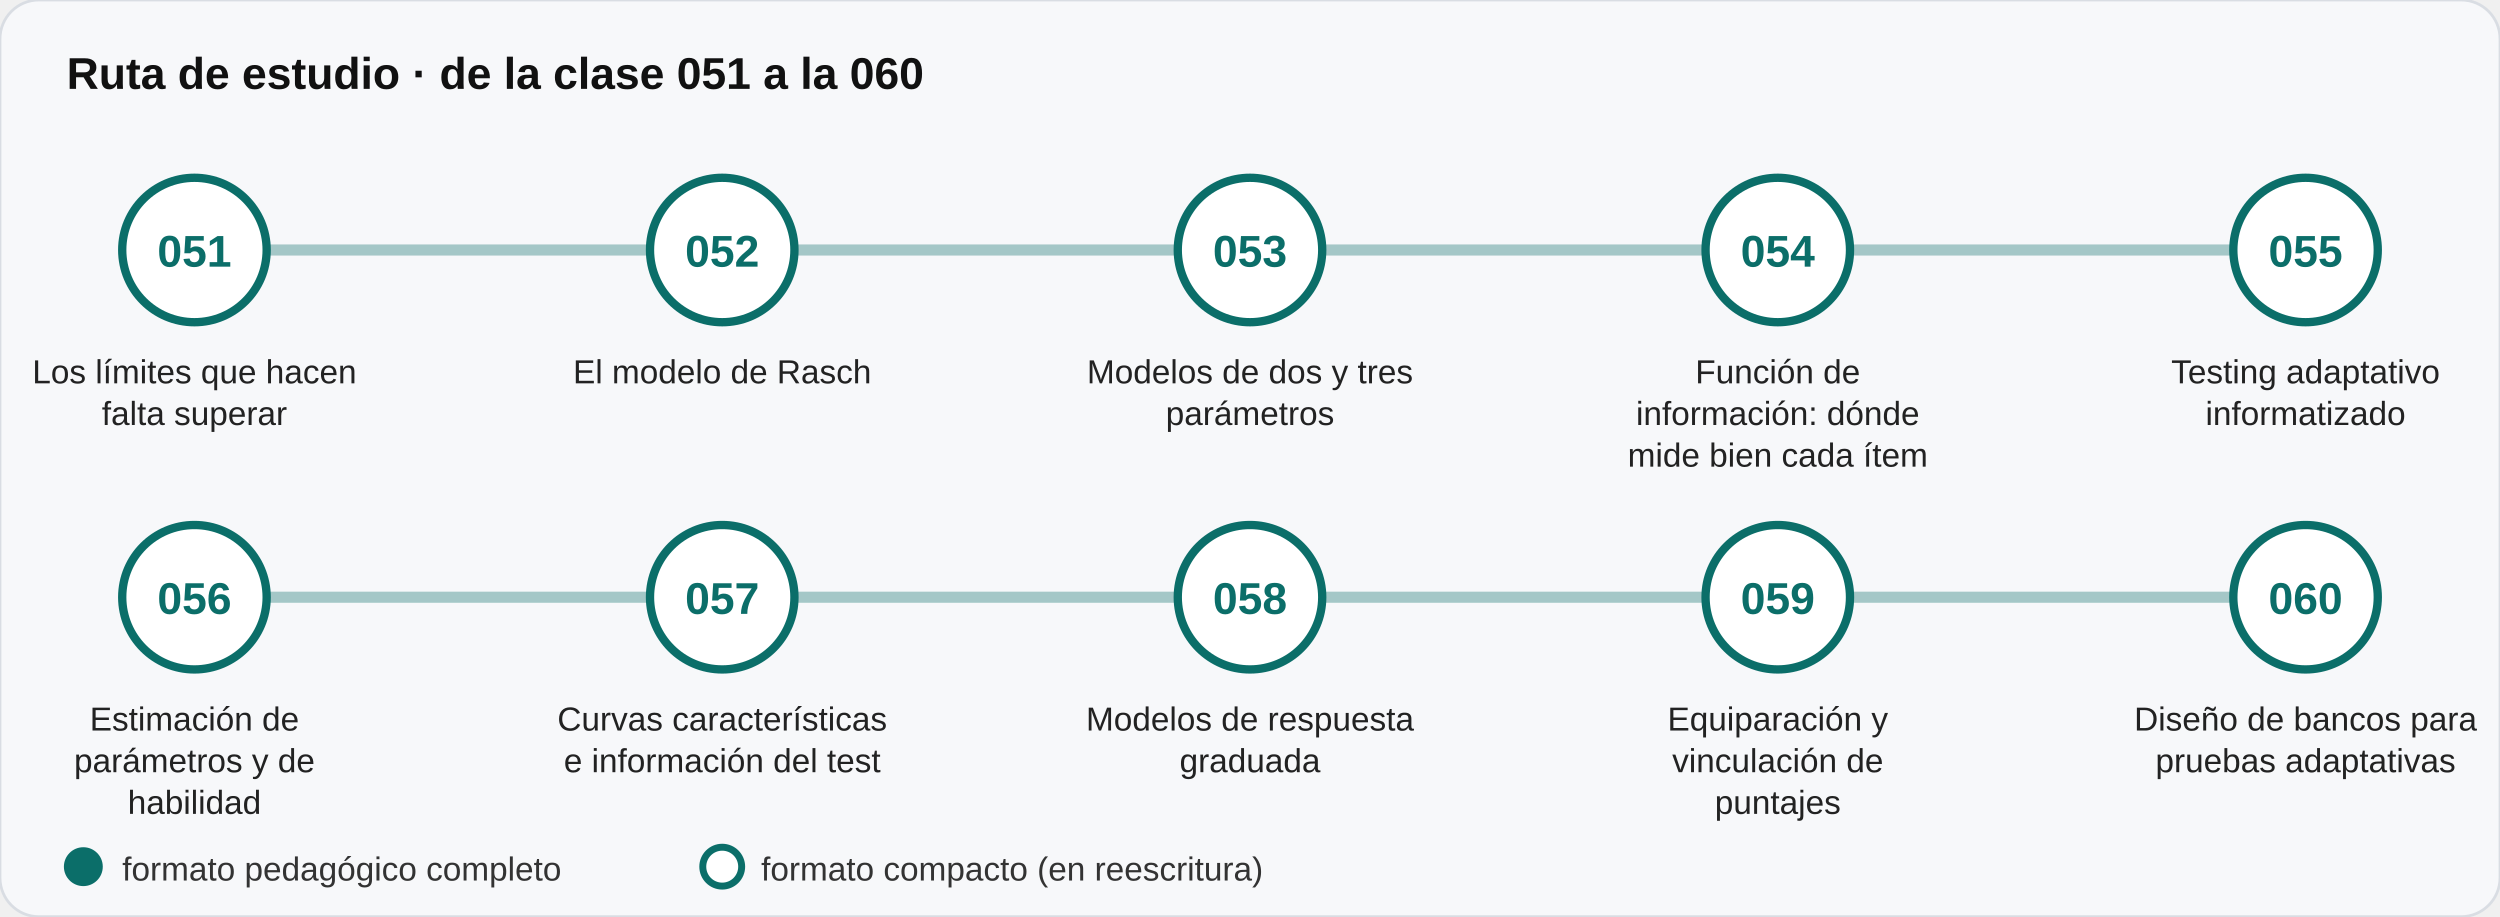
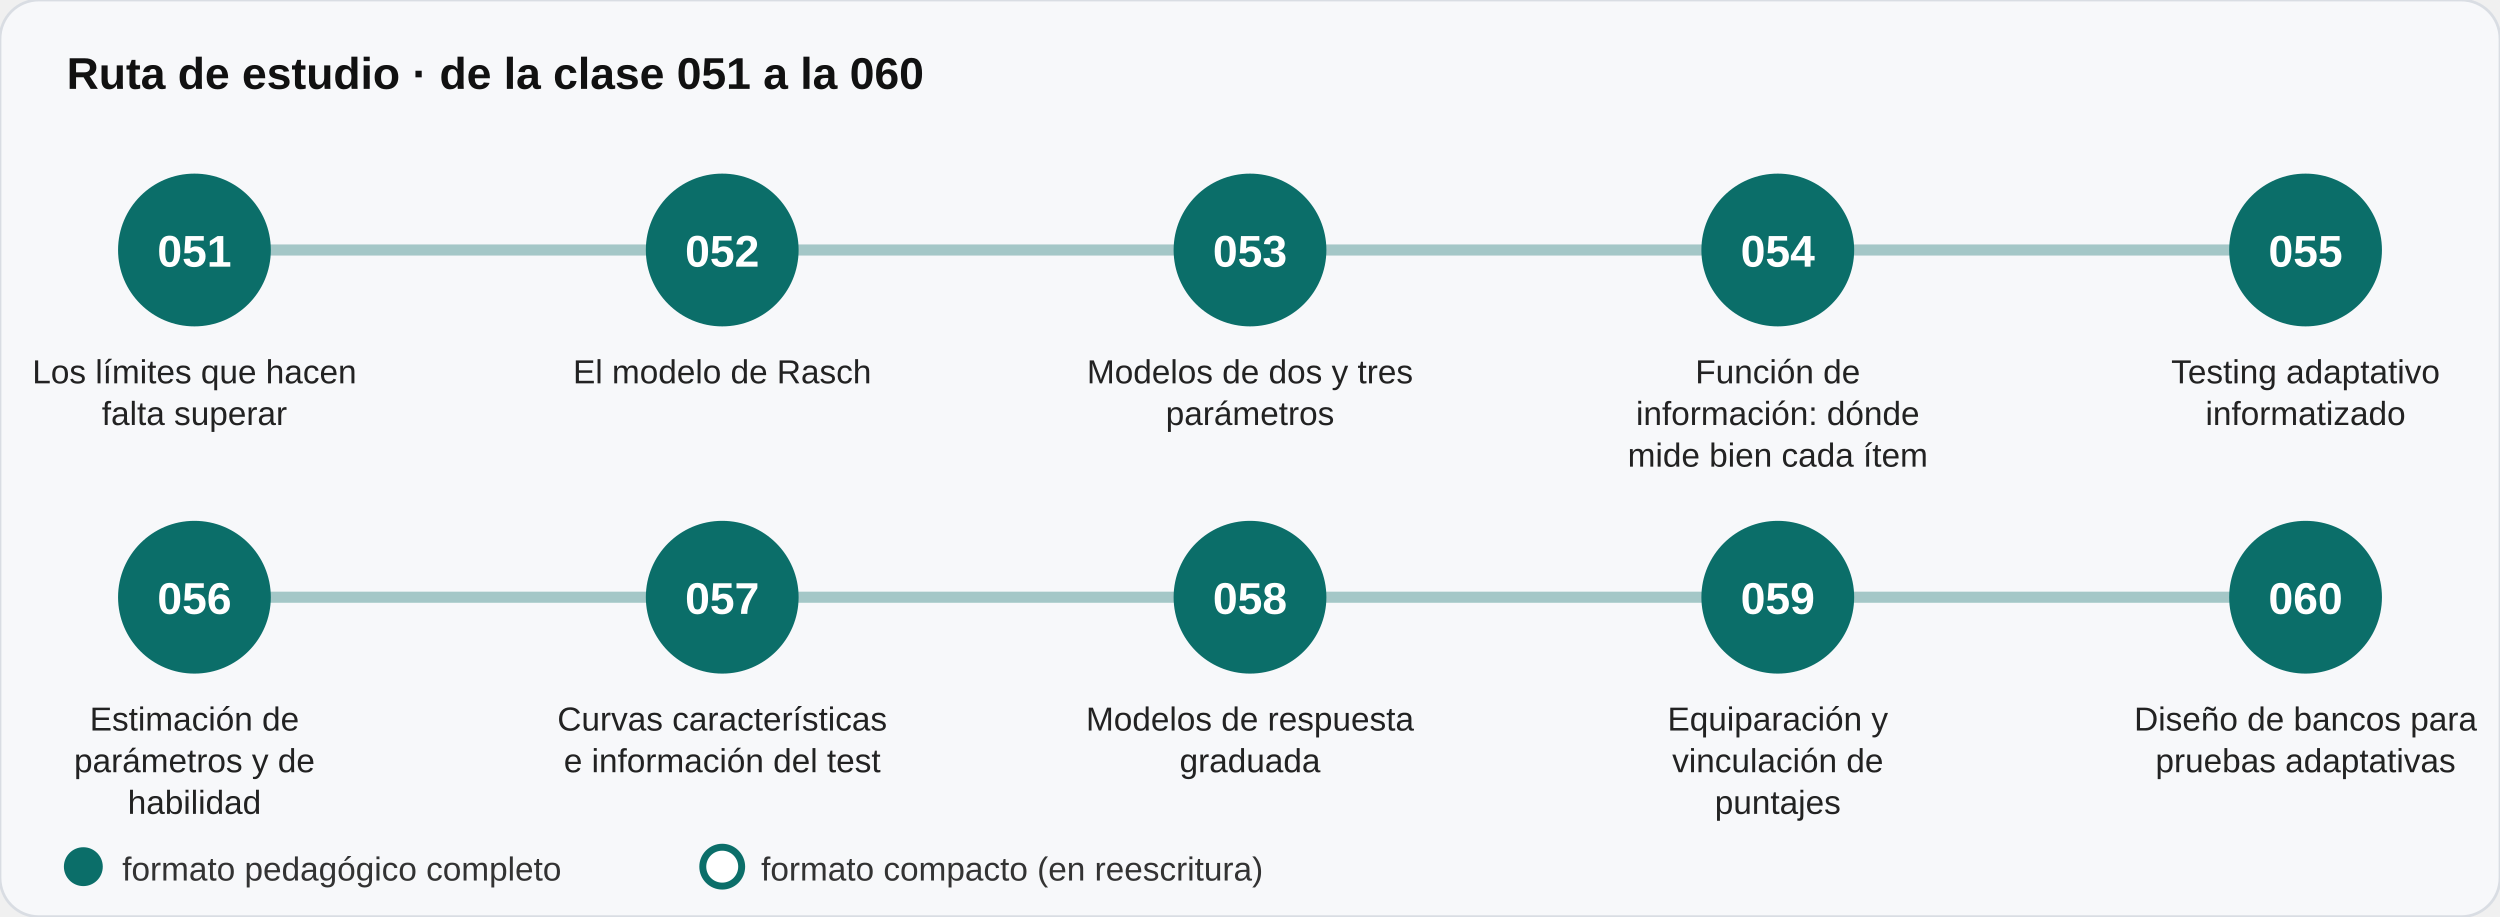
<svg xmlns="http://www.w3.org/2000/svg" viewBox="0 0 900 330" width="900" height="330" role="img" aria-labelledby="t d" font-family="Segoe UI, Arial, sans-serif">
  <rect width="900" height="330" rx="14" fill="#f7f8fa" stroke="#d9dde3" />
  <text x="24" y="32" font-size="16" font-weight="bold" fill="#111">Ruta de estudio · de la clase 051 a la 060</text>
  <line x1="70" y1="90" x2="830" y2="90" stroke="#0b6e69" stroke-width="4" stroke-opacity=".35" />
-   <circle cx="70.0" cy="90" r="26" fill="#ffffff" stroke="#0b6e69" stroke-width="3" />
-   <text x="70.0" y="96" text-anchor="middle" font-size="16" font-weight="bold" fill="#0b6e69">051</text>
+   <circle cx="70.0" cy="90" r="26" fill="#0b6e69" stroke="#0b6e69" stroke-width="3" />
+   <text x="70.0" y="96" text-anchor="middle" font-size="16" font-weight="bold" fill="#ffffff">051</text>
  <text x="70.0" y="138" text-anchor="middle" font-size="12" fill="#222">Los límites que hacen</text>
  <text x="70.0" y="153" text-anchor="middle" font-size="12" fill="#222">falta superar</text>
-   <circle cx="260.0" cy="90" r="26" fill="#ffffff" stroke="#0b6e69" stroke-width="3" />
-   <text x="260.0" y="96" text-anchor="middle" font-size="16" font-weight="bold" fill="#0b6e69">052</text>
+   <circle cx="260.0" cy="90" r="26" fill="#0b6e69" stroke="#0b6e69" stroke-width="3" />
+   <text x="260.0" y="96" text-anchor="middle" font-size="16" font-weight="bold" fill="#ffffff">052</text>
  <text x="260.0" y="138" text-anchor="middle" font-size="12" fill="#222">El modelo de Rasch</text>
-   <circle cx="450.0" cy="90" r="26" fill="#ffffff" stroke="#0b6e69" stroke-width="3" />
-   <text x="450.0" y="96" text-anchor="middle" font-size="16" font-weight="bold" fill="#0b6e69">053</text>
+   <circle cx="450.0" cy="90" r="26" fill="#0b6e69" stroke="#0b6e69" stroke-width="3" />
+   <text x="450.0" y="96" text-anchor="middle" font-size="16" font-weight="bold" fill="#ffffff">053</text>
  <text x="450.0" y="138" text-anchor="middle" font-size="12" fill="#222">Modelos de dos y tres</text>
  <text x="450.0" y="153" text-anchor="middle" font-size="12" fill="#222">parámetros</text>
-   <circle cx="640.0" cy="90" r="26" fill="#ffffff" stroke="#0b6e69" stroke-width="3" />
-   <text x="640.0" y="96" text-anchor="middle" font-size="16" font-weight="bold" fill="#0b6e69">054</text>
+   <circle cx="640.0" cy="90" r="26" fill="#0b6e69" stroke="#0b6e69" stroke-width="3" />
+   <text x="640.0" y="96" text-anchor="middle" font-size="16" font-weight="bold" fill="#ffffff">054</text>
  <text x="640.0" y="138" text-anchor="middle" font-size="12" fill="#222">Función de</text>
  <text x="640.0" y="153" text-anchor="middle" font-size="12" fill="#222">información: dónde</text>
  <text x="640.0" y="168" text-anchor="middle" font-size="12" fill="#222">mide bien cada ítem</text>
-   <circle cx="830.0" cy="90" r="26" fill="#ffffff" stroke="#0b6e69" stroke-width="3" />
-   <text x="830.0" y="96" text-anchor="middle" font-size="16" font-weight="bold" fill="#0b6e69">055</text>
+   <circle cx="830.0" cy="90" r="26" fill="#0b6e69" stroke="#0b6e69" stroke-width="3" />
+   <text x="830.0" y="96" text-anchor="middle" font-size="16" font-weight="bold" fill="#ffffff">055</text>
  <text x="830.0" y="138" text-anchor="middle" font-size="12" fill="#222">Testing adaptativo</text>
  <text x="830.0" y="153" text-anchor="middle" font-size="12" fill="#222">informatizado</text>
  <line x1="70" y1="215" x2="830" y2="215" stroke="#0b6e69" stroke-width="4" stroke-opacity=".35" />
-   <circle cx="70.0" cy="215" r="26" fill="#ffffff" stroke="#0b6e69" stroke-width="3" />
-   <text x="70.0" y="221" text-anchor="middle" font-size="16" font-weight="bold" fill="#0b6e69">056</text>
+   <circle cx="70.0" cy="215" r="26" fill="#0b6e69" stroke="#0b6e69" stroke-width="3" />
+   <text x="70.0" y="221" text-anchor="middle" font-size="16" font-weight="bold" fill="#ffffff">056</text>
  <text x="70.0" y="263" text-anchor="middle" font-size="12" fill="#222">Estimación de</text>
  <text x="70.0" y="278" text-anchor="middle" font-size="12" fill="#222">parámetros y de</text>
  <text x="70.0" y="293" text-anchor="middle" font-size="12" fill="#222">habilidad</text>
-   <circle cx="260.0" cy="215" r="26" fill="#ffffff" stroke="#0b6e69" stroke-width="3" />
-   <text x="260.0" y="221" text-anchor="middle" font-size="16" font-weight="bold" fill="#0b6e69">057</text>
+   <circle cx="260.0" cy="215" r="26" fill="#0b6e69" stroke="#0b6e69" stroke-width="3" />
+   <text x="260.0" y="221" text-anchor="middle" font-size="16" font-weight="bold" fill="#ffffff">057</text>
  <text x="260.0" y="263" text-anchor="middle" font-size="12" fill="#222">Curvas características</text>
  <text x="260.0" y="278" text-anchor="middle" font-size="12" fill="#222">e información del test</text>
-   <circle cx="450.0" cy="215" r="26" fill="#ffffff" stroke="#0b6e69" stroke-width="3" />
-   <text x="450.0" y="221" text-anchor="middle" font-size="16" font-weight="bold" fill="#0b6e69">058</text>
+   <circle cx="450.0" cy="215" r="26" fill="#0b6e69" stroke="#0b6e69" stroke-width="3" />
+   <text x="450.0" y="221" text-anchor="middle" font-size="16" font-weight="bold" fill="#ffffff">058</text>
  <text x="450.0" y="263" text-anchor="middle" font-size="12" fill="#222">Modelos de respuesta</text>
  <text x="450.0" y="278" text-anchor="middle" font-size="12" fill="#222">graduada</text>
-   <circle cx="640.0" cy="215" r="26" fill="#ffffff" stroke="#0b6e69" stroke-width="3" />
-   <text x="640.0" y="221" text-anchor="middle" font-size="16" font-weight="bold" fill="#0b6e69">059</text>
+   <circle cx="640.0" cy="215" r="26" fill="#0b6e69" stroke="#0b6e69" stroke-width="3" />
+   <text x="640.0" y="221" text-anchor="middle" font-size="16" font-weight="bold" fill="#ffffff">059</text>
  <text x="640.0" y="263" text-anchor="middle" font-size="12" fill="#222">Equiparación y</text>
  <text x="640.0" y="278" text-anchor="middle" font-size="12" fill="#222">vinculación de</text>
  <text x="640.0" y="293" text-anchor="middle" font-size="12" fill="#222">puntajes</text>
-   <circle cx="830.0" cy="215" r="26" fill="#ffffff" stroke="#0b6e69" stroke-width="3" />
-   <text x="830.0" y="221" text-anchor="middle" font-size="16" font-weight="bold" fill="#0b6e69">060</text>
+   <circle cx="830.0" cy="215" r="26" fill="#0b6e69" stroke="#0b6e69" stroke-width="3" />
+   <text x="830.0" y="221" text-anchor="middle" font-size="16" font-weight="bold" fill="#ffffff">060</text>
  <text x="830.0" y="263" text-anchor="middle" font-size="12" fill="#222">Diseño de bancos para</text>
  <text x="830.0" y="278" text-anchor="middle" font-size="12" fill="#222">pruebas adaptativas</text>
  <circle cx="30" cy="312" r="7" fill="#0b6e69" />
  <text x="44" y="317" font-size="12" fill="#333">formato pedagógico completo</text>
  <circle cx="260" cy="312" r="7" fill="#fff" stroke="#0b6e69" stroke-width="2.5" />
  <text x="274" y="317" font-size="12" fill="#333">formato compacto (en reescritura)</text>
</svg>
